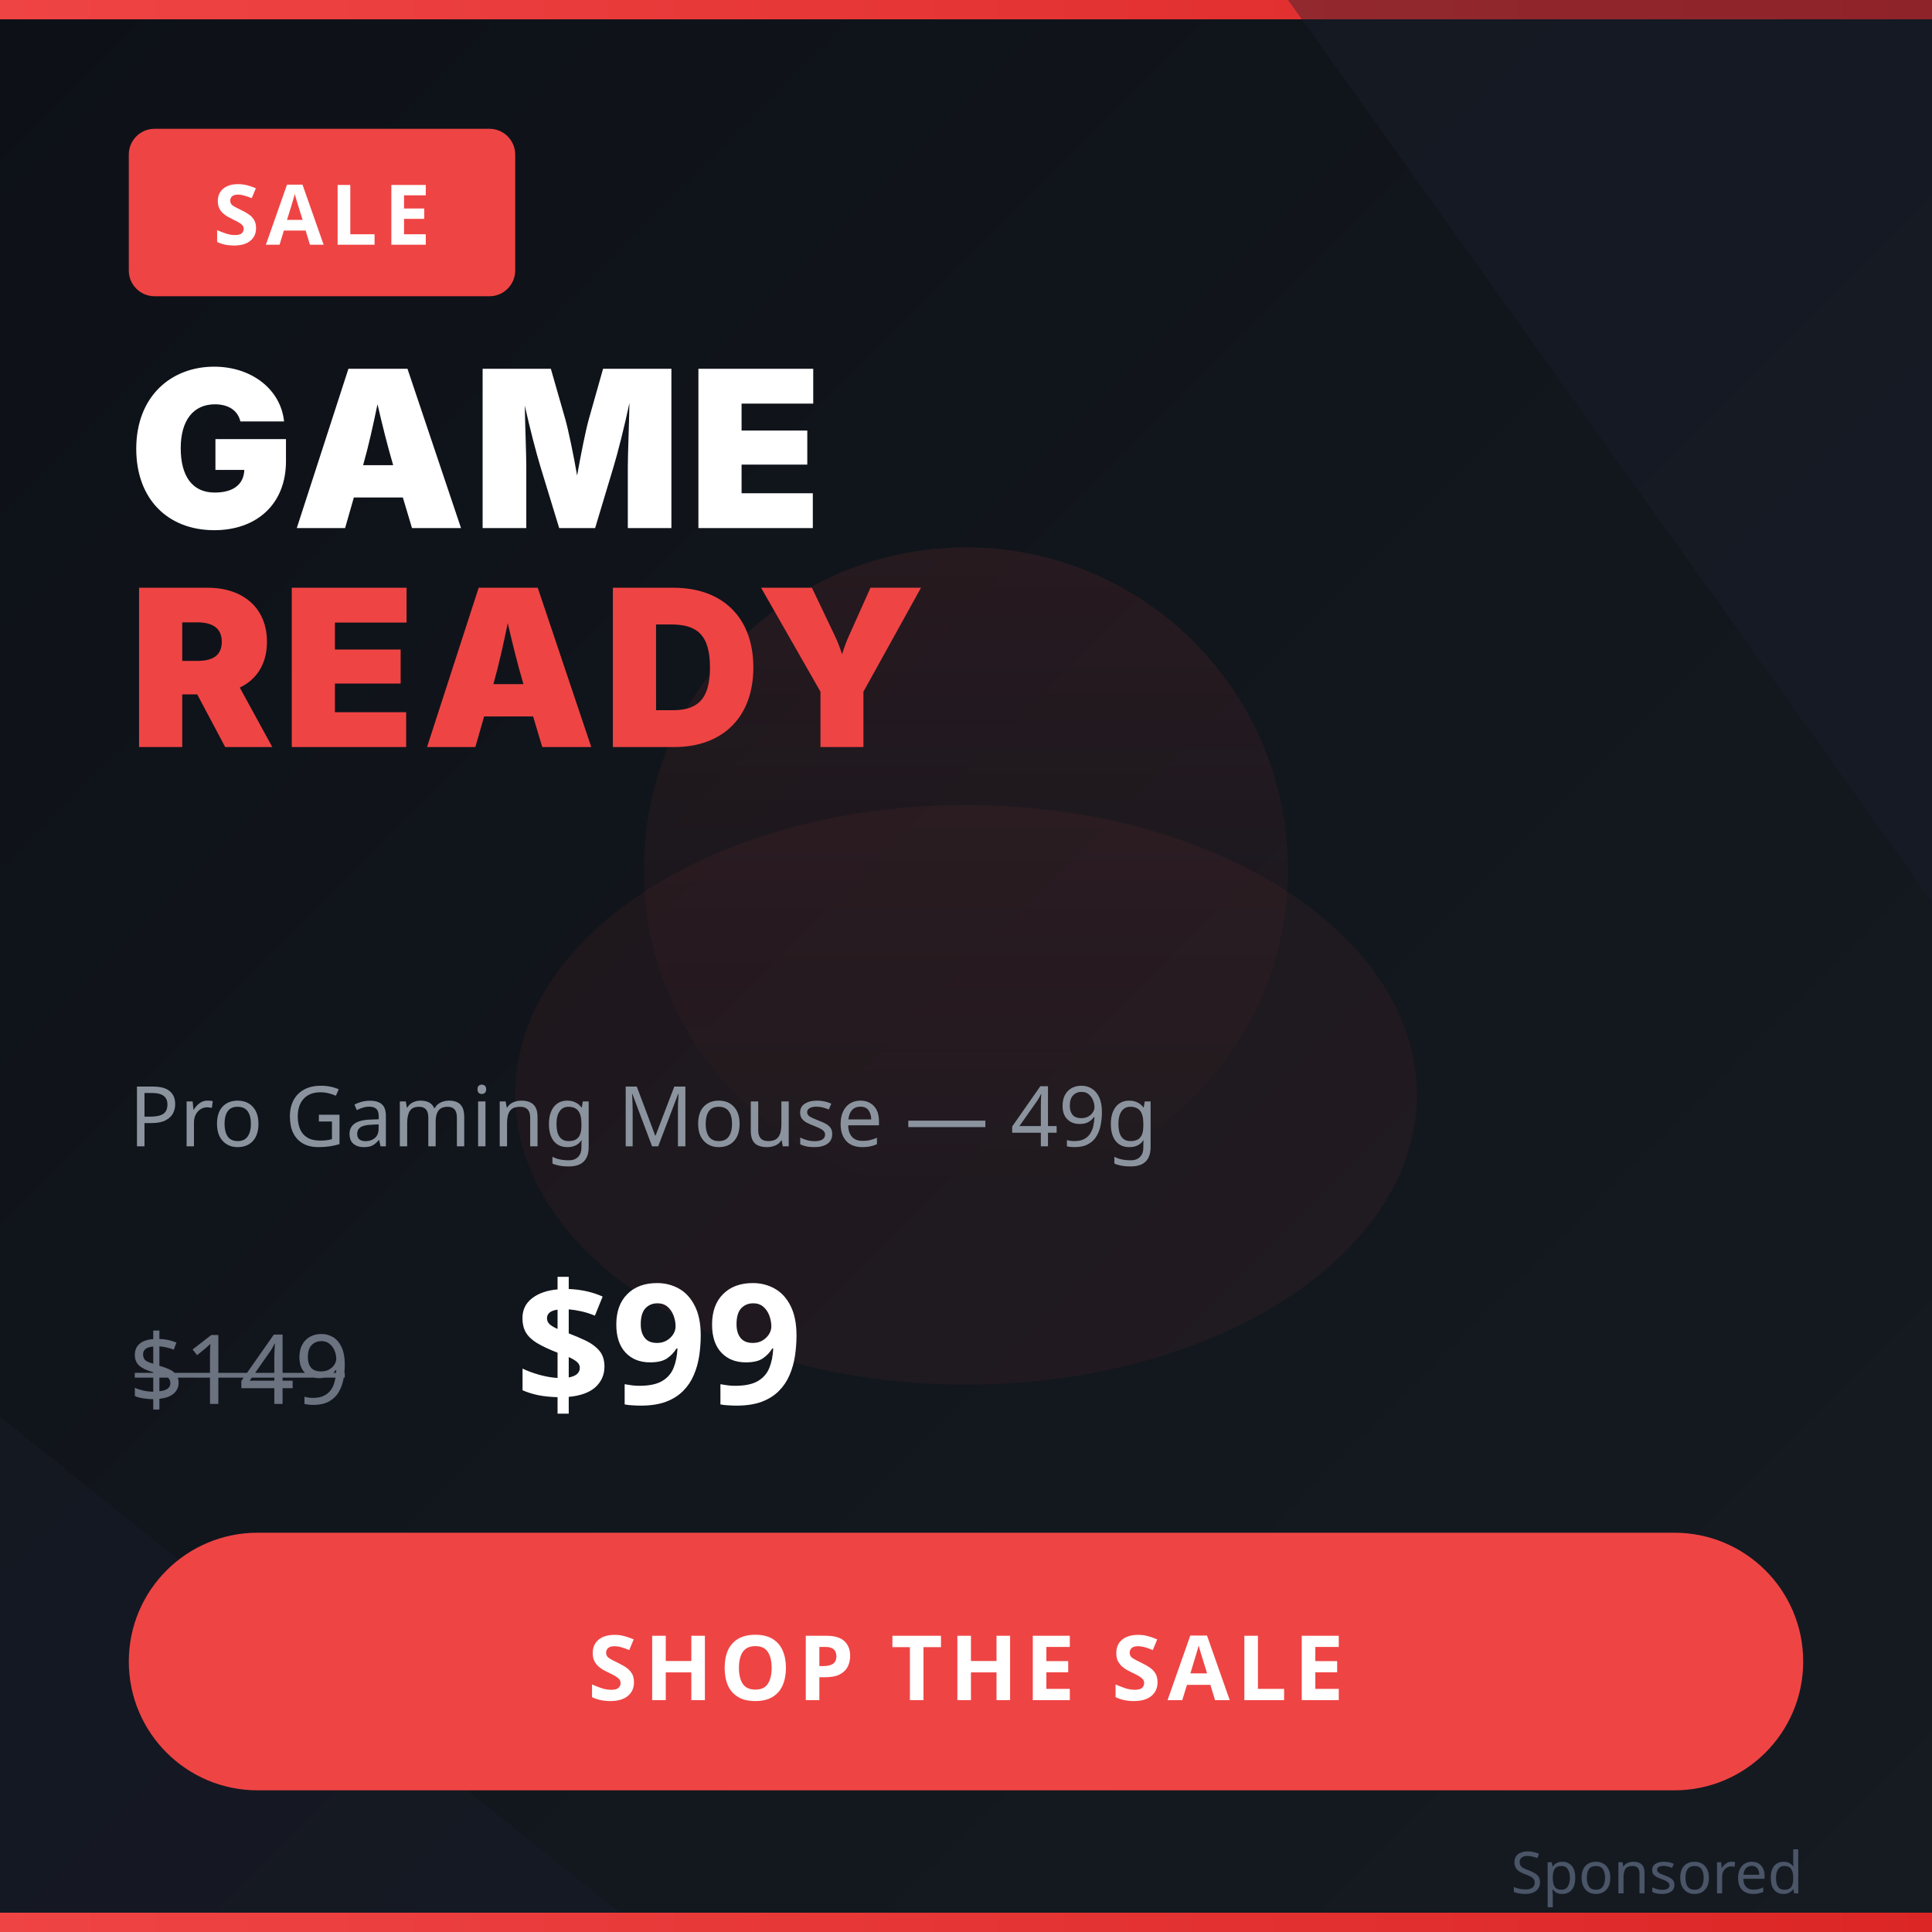
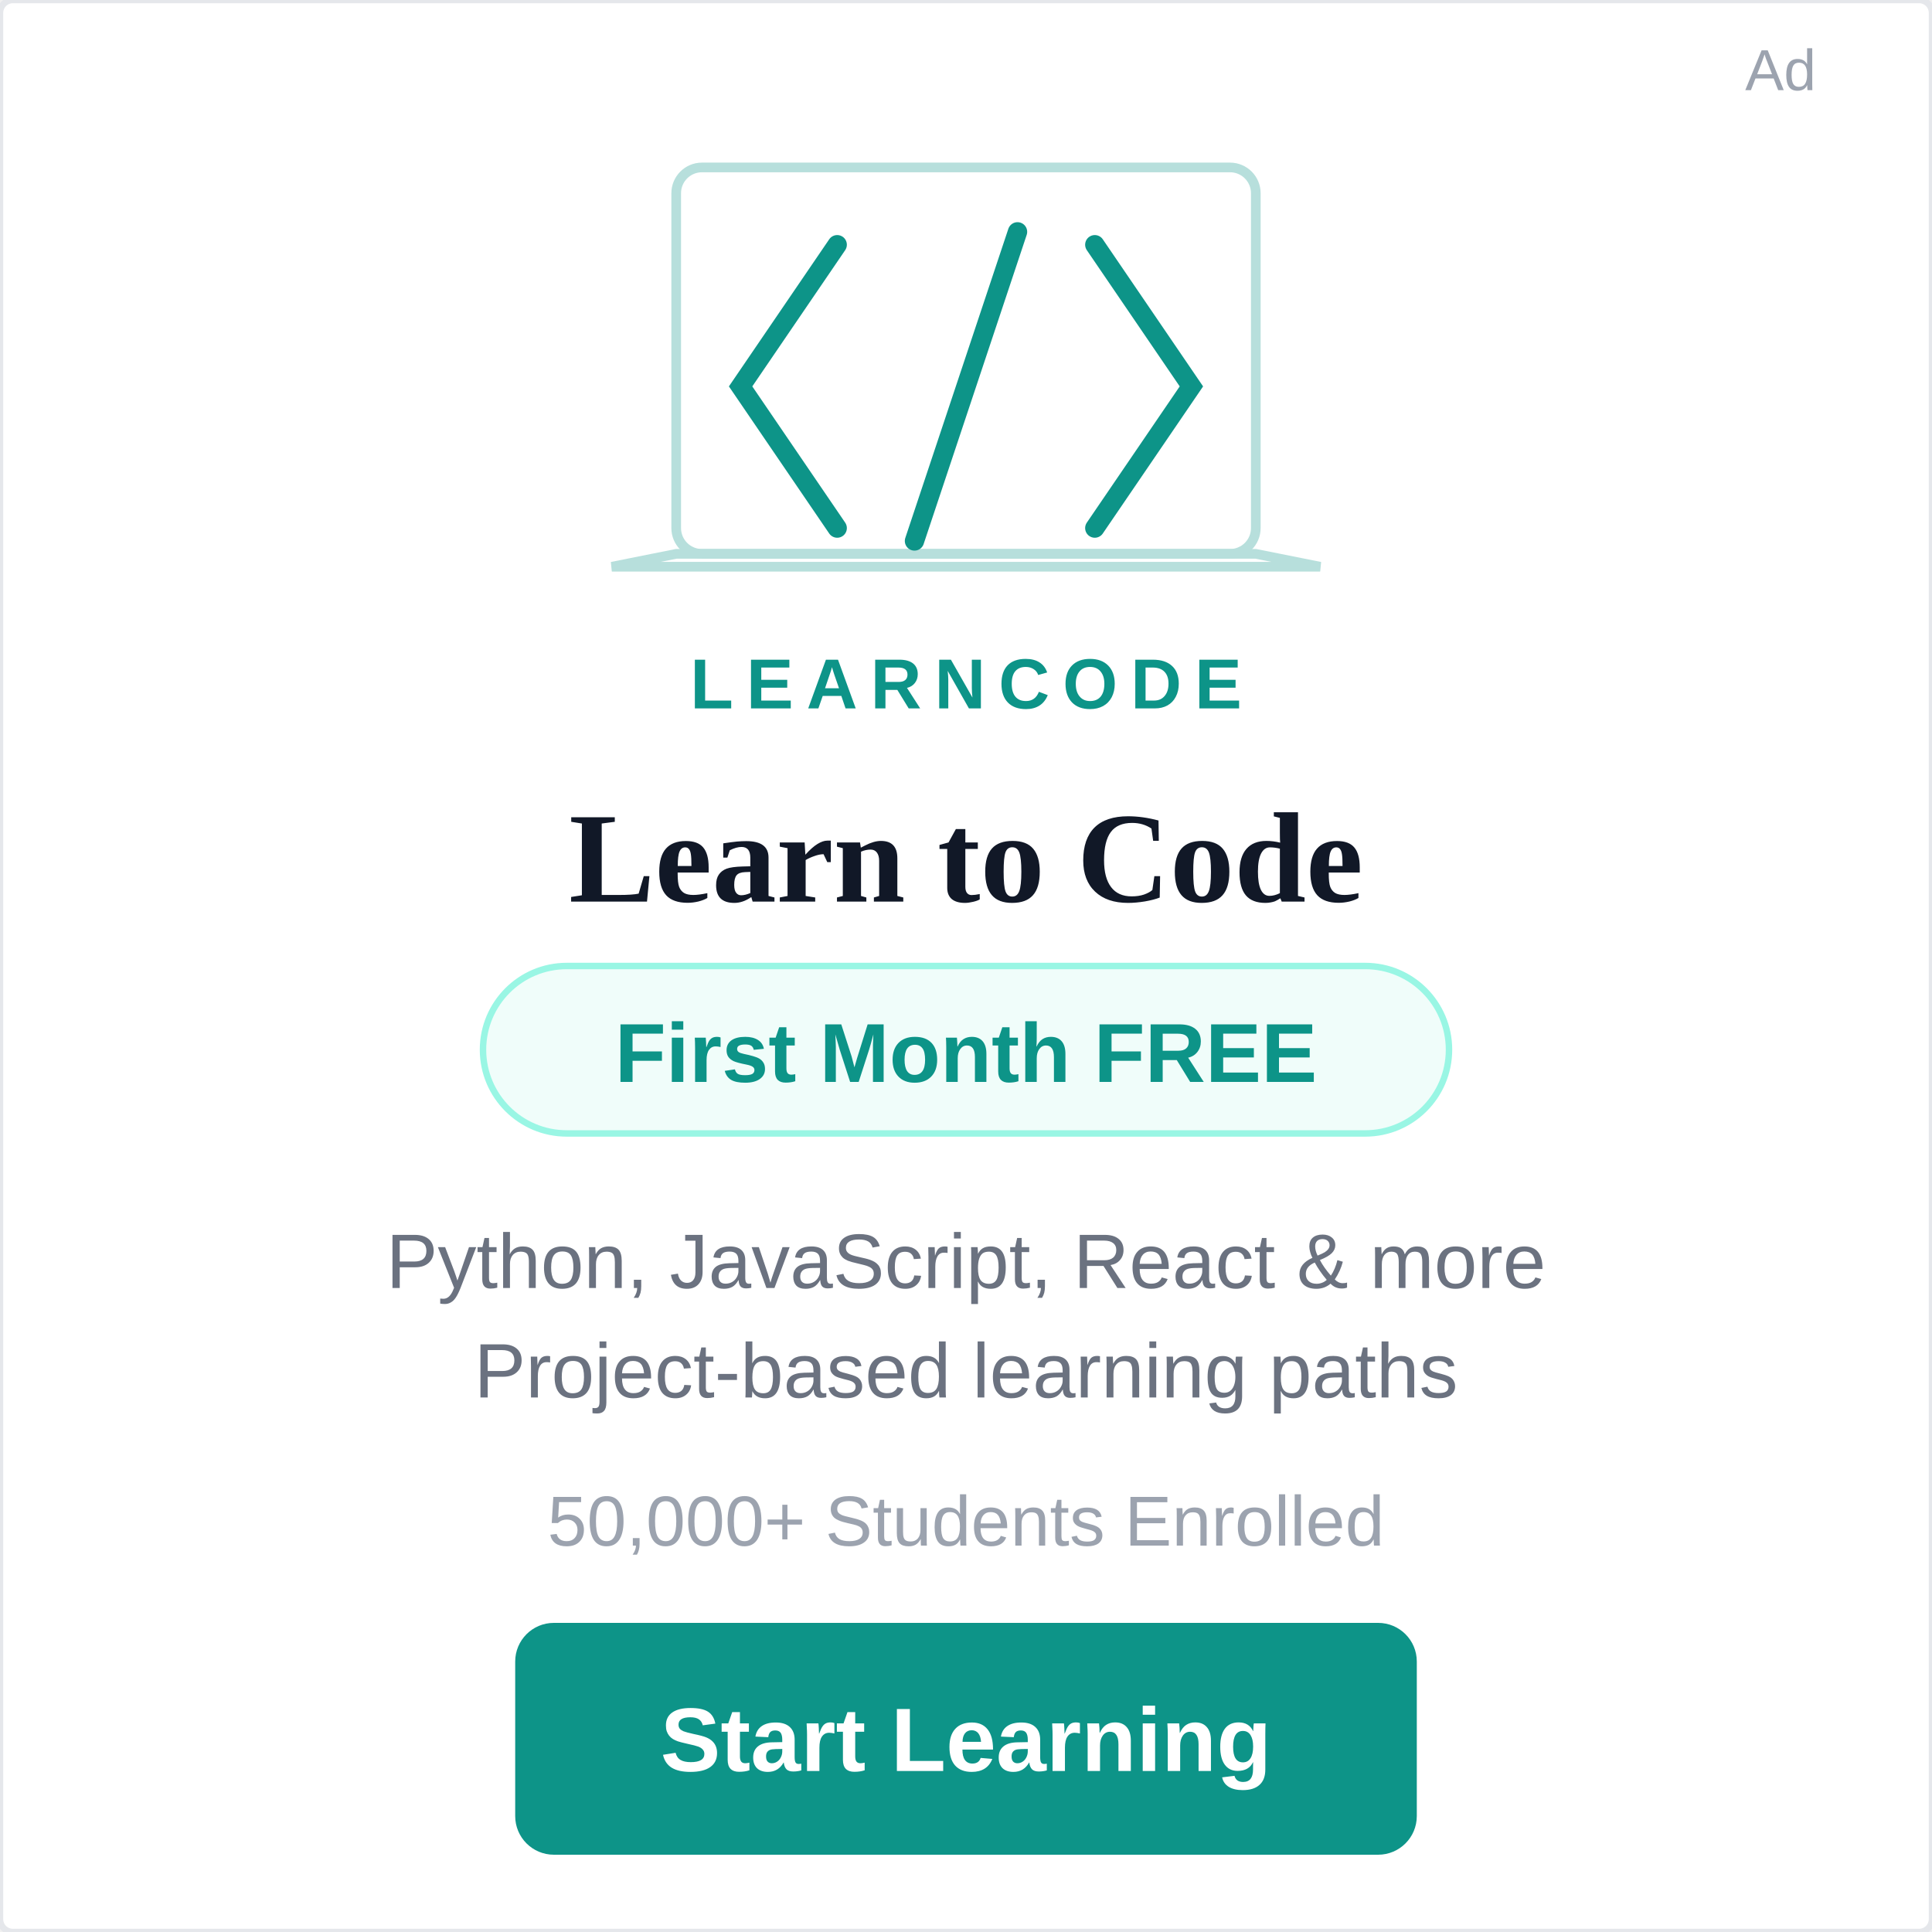
<svg xmlns="http://www.w3.org/2000/svg" width="300" height="300" viewBox="0 0 300 300">
-   <defs>
-     <linearGradient id="bg" x1="0" y1="0" x2="1" y2="1">
-       <stop offset="0%" stop-color="#0d1117" />
-       <stop offset="100%" stop-color="#161b22" />
-     </linearGradient>
-     <linearGradient id="accent" x1="0" y1="0" x2="1" y2="0">
-       <stop offset="0%" stop-color="#ef4444" />
-       <stop offset="100%" stop-color="#dc2626" />
-     </linearGradient>
-     <linearGradient id="glow" x1="0.5" y1="0" x2="0.5" y2="1">
-       <stop offset="0%" stop-color="#ef4444" stop-opacity="0.1" />
-       <stop offset="100%" stop-color="#ef4444" stop-opacity="0" />
-     </linearGradient>
-   </defs>
-   <rect width="300" height="300" fill="url(#bg)" />
-   <rect width="300" height="3" fill="url(#accent)" />
-   <polygon points="300,0 300,140 200,0" fill="#1a1f2e" opacity="0.4" />
-   <polygon points="0,300 0,220 100,300" fill="#1a1f2e" opacity="0.3" />
-   <circle cx="150" cy="135" r="50" fill="url(#glow)" />
-   <rect x="20" y="20" width="60" height="26" rx="4" fill="#ef4444" />
-   <text x="50" y="38" font-family="system-ui, sans-serif" font-size="13" font-weight="800" fill="#ffffff" text-anchor="middle" letter-spacing="1">SALE</text>
-   <text x="20" y="82" font-family="system-ui, -apple-system, sans-serif" font-size="34" font-weight="900" fill="#ffffff" letter-spacing="1">GAME</text>
-   <text x="20" y="116" font-family="system-ui, -apple-system, sans-serif" font-size="34" font-weight="900" fill="#ef4444" letter-spacing="1">READY</text>
-   <g transform="translate(60, 130)" opacity="0.06">
-     <ellipse cx="90" cy="40" rx="70" ry="45" fill="#ef4444" />
+   <rect width="300" height="300" fill="#ffffff" rx="2" stroke="#e5e7eb" stroke-width="1" />
+   <g transform="translate(150, 60)" fill="none" stroke="#0d9488" stroke-width="3" stroke-linecap="round">
+     <polyline points="-20,-22 -35,0 -20,22" />
+     <polyline points="20,-22 35,0 20,22" />
+     <line x1="8" y1="-24" x2="-8" y2="24" />
  </g>
-   <text x="20" y="178" font-family="system-ui, sans-serif" font-size="13" font-weight="500" fill="#8b949e">Pro Gaming Mouse — 49g</text>
-   <text x="20" y="218" font-family="system-ui, sans-serif" font-size="15" font-weight="500" fill="#6b7280" text-decoration="line-through">$149</text>
-   <text x="80" y="218" font-family="system-ui, sans-serif" font-size="26" font-weight="900" fill="#ffffff">$99</text>
-   <rect x="20" y="238" width="260" height="40" rx="20" fill="#ef4444" />
-   <text x="150" y="264" font-family="system-ui, sans-serif" font-size="14" font-weight="800" fill="#ffffff" text-anchor="middle" letter-spacing="1">SHOP THE SALE</text>
-   <text x="280" y="294" font-family="system-ui, sans-serif" font-size="9" font-weight="500" fill="#4a5568" text-anchor="end">Sponsored</text>
-   <rect y="297" width="300" height="3" fill="url(#accent)" />
+   <g transform="translate(150, 58)" fill="none" stroke="#0d9488" stroke-width="1.5" opacity="0.3">
+     <rect x="-45" y="-32" width="90" height="60" rx="4" />
+     <path d="M-55,30 L-45,28 L45,28 L55,30 Z" />
+   </g>
+   <text x="282" y="14" font-family="Arial, Helvetica, sans-serif" font-size="9" fill="#9ca3af" text-anchor="end">Ad</text>
+   <text x="150" y="110" font-family="Arial, Helvetica, sans-serif" font-size="11" fill="#0d9488" text-anchor="middle" font-weight="700" letter-spacing="2">LEARNCODE</text>
+   <text x="150" y="140" font-family="Georgia, Times New Roman, serif" font-size="20" fill="#111827" text-anchor="middle" font-weight="700">Learn to Code</text>
+   <rect x="75" y="150" width="150" height="26" rx="13" fill="#f0fdfa" stroke="#99f6e4" stroke-width="1" />
+   <text x="150" y="168" font-family="Arial, Helvetica, sans-serif" font-size="13" fill="#0d9488" text-anchor="middle" font-weight="700">First Month FREE</text>
+   <text x="150" y="200" font-family="Arial, Helvetica, sans-serif" font-size="12" fill="#6b7280" text-anchor="middle">Python, JavaScript, React &amp; more</text>
+   <text x="150" y="217" font-family="Arial, Helvetica, sans-serif" font-size="12" fill="#6b7280" text-anchor="middle">Project-based learning paths</text>
+   <text x="150" y="240" font-family="Arial, Helvetica, sans-serif" font-size="11" fill="#9ca3af" text-anchor="middle">50,000+ Students Enrolled</text>
+   <rect x="80" y="252" width="140" height="36" rx="6" fill="#0d9488" />
+   <text x="150" y="275" font-family="Arial, Helvetica, sans-serif" font-size="14" fill="#ffffff" text-anchor="middle" font-weight="600">Start Learning</text>
</svg>
